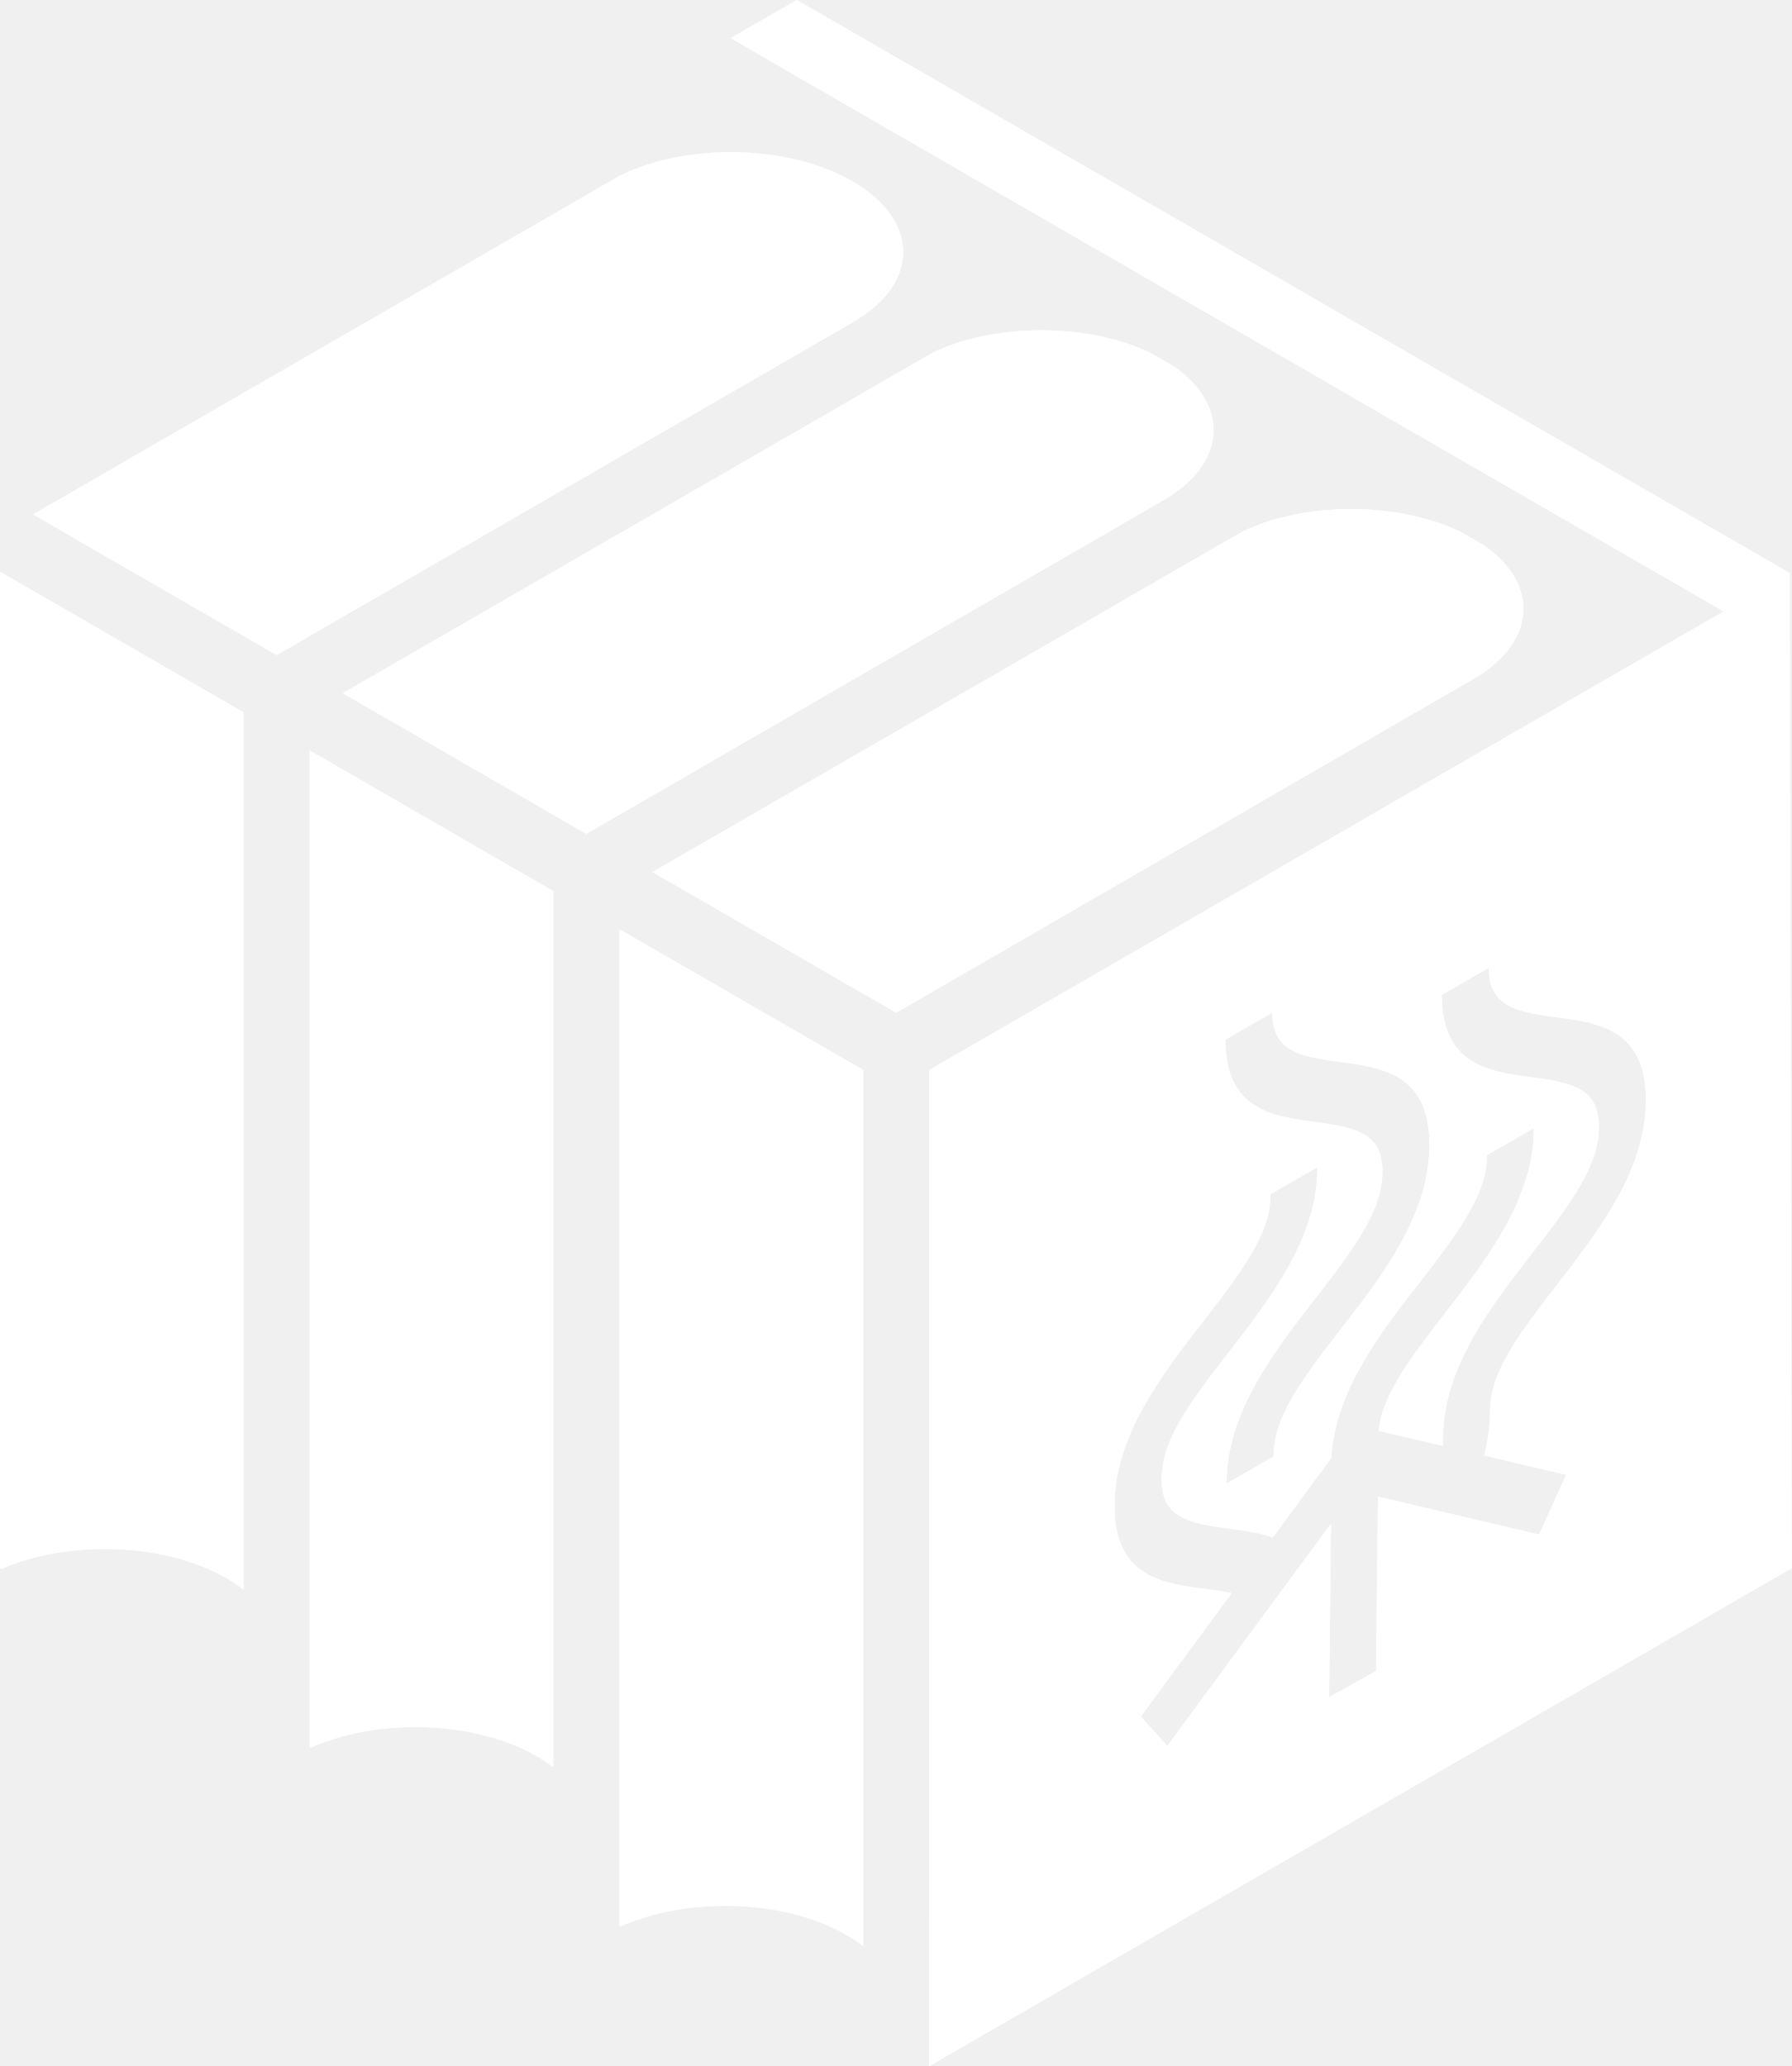
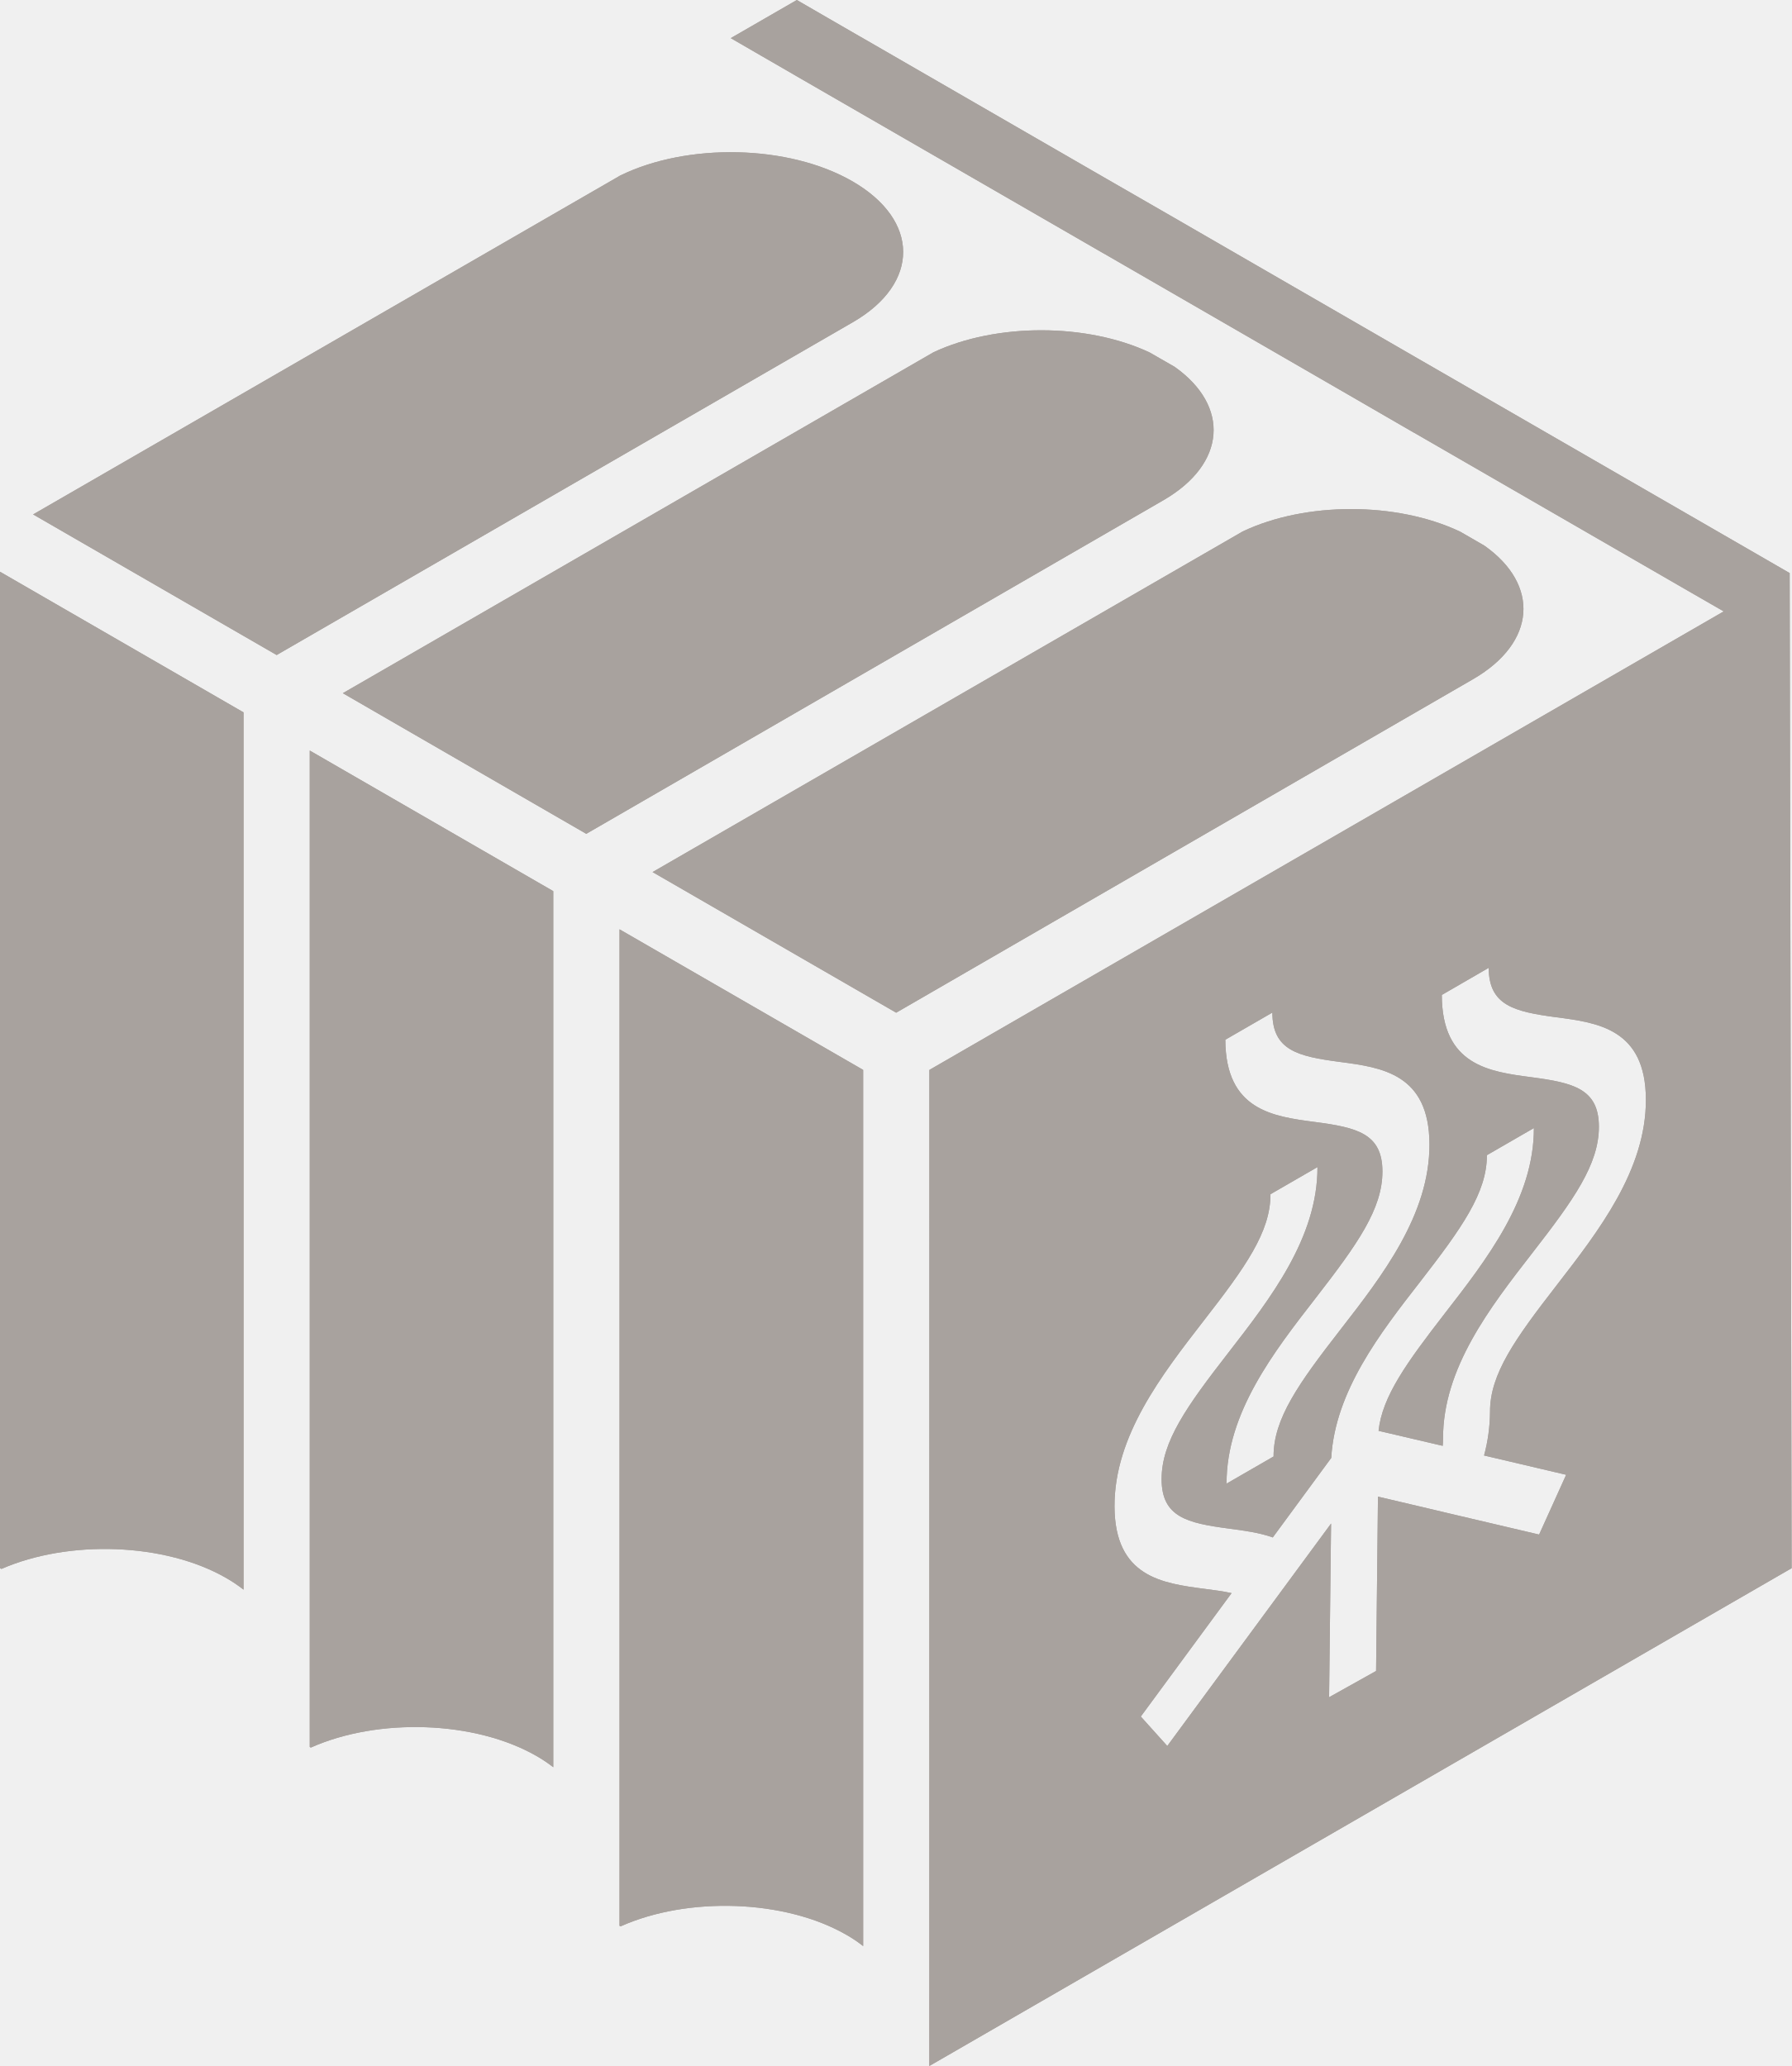
<svg xmlns="http://www.w3.org/2000/svg" viewBox="0 0 1536 1771.56">
  <defs>
-     <style>.cls-1{fill:#fff;}</style>
+     <style>.cls-1{fill:#a8a29e;}</style>
  </defs>
  <g id="Layer_2" data-name="Layer 2">
    <g id="Layer_1-2" data-name="Layer 1">
      <path class="cls-1" d="M237.17,561.68,28.37,441.11l502.32-290a5.61,5.61,0,0,1,.76-.47c57.68-28.37,144.59-26.76,199.34,4.82,57.78,33.38,58,87.38.66,120.67Z" />
      <path class="cls-1" d="M502.61,715,293.9,594.4,800.39,302c53.81-25.16,131.44-25.06,185.34.28l.29.19,20.9,12,.28.19c47.28,33.57,44.16,82.93-9.55,114.14Z" />
      <path class="cls-1" d="M768.33,868.35h-.09L559.44,747.78,1064.6,456.15l.85-.48c53.81-25.53,131.73-25.53,185.91,0l.76.38,20.14,11.63.57.38c47.28,33.48,44.16,82.84-9.64,114.14Z" />
      <path class="cls-1" d="M796.7,1771.56,1536,1344.7l-1.7-853.06.09-.19-56.64-32.72L1268.86,338.16l-56.74-32.72-208.7-120.57-56.83-32.72L737.79,31.58l-.38-.19-28-16.17L683.13,0,629.42,31l-2.93,1.71,26.28,15.22,28,16.17.28.19L889.94,184.87l56.65,32.72h.09l208.7,120.57L1212.12,371h.1L1421,491.54l28.65,16.55,28.09,16.17-681,393.2Zm294.1-903.28c.09,32.35,21.84,37.55,57.68,42.28,36,4.73,76.78,10.11,77,70.54S1185,1094,1149.14,1140.16s-57.4,76.4-57.3,108.75l-40.29,23.26c-.19-60.52,40.47-112.91,76.41-159.15,35.65-46,57.3-76.32,57.21-108.66s-21.84-37.54-57.68-42.26c-36-4.73-76.79-10-77-70.55Zm-58.92,264.31c35.75-45.95,57.4-76.22,57.31-108.56l40.28-23.26c.19,60.52-40.47,112.81-76.31,159.06-35.75,46.05-57.4,76.31-57.31,108.65s21.85,37.54,57.78,42.27c12.77,1.7,25.82,3.4,37.55,7.57l50.11-68.18c3.31-57.12,41.8-106.86,76.13-150.93,35.65-46,57.4-76.4,57.3-108.65L1315,967.3c.19,60.42-40.57,112.81-76.41,159-32.72,42.27-53.62,71.21-56.74,100.62l55,12.86c.18-2.08.28-4.07.28-6.06-.19-60.52,40.47-112.81,76.31-159,35.75-46,57.4-76.31,57.31-108.75-.09-32.24-21.85-37.54-57.78-42.27s-76.79-10-76.88-70.55l40.19-23.26c.09,32.35,21.94,37.55,57.68,42.37,36,4.63,76.89,10.12,77.07,70.54s-40.57,112.82-76.4,159.15c-35.65,46-57.31,76.22-57.22,108.56a148.71,148.71,0,0,1-5.1,37.55l70.36,16.54-23.17,51.26-69.23-16.27-33.57-7.94-35.36-8.32-1.61,149.5-40.28,22.51,1.7-148.94-140.43,190.74-22.7-25.25,77.83-105.82c-7.19-1.61-15.23-2.64-23.36-3.69-36-4.73-76.78-10.21-77-70.63S996,1178.93,1031.88,1132.59Z" />
      <path class="cls-1" d="M740,917.43v751.31a116.4,116.4,0,0,0-14.18-9.55c-53-30.64-136.27-33.1-193.76-7.38l-.95-.47V796.86Z" />
      <path class="cls-1" d="M474.33,764.14v751.22a126,126,0,0,0-14.09-9.46c-53.14-30.64-136.17-33.1-193.76-7.38l-.94-.56V643.57Z" />
      <path class="cls-1" d="M208.8,610.85v752.26a125.52,125.52,0,0,0-14.75-9.93c-52.77-30.45-135.33-33-192.82-7.85l-1-.57-.19-.09V490.28Z" />
      <path class="cls-1" d="M237.17,561.68,28.37,441.11l502.32-290a5.61,5.61,0,0,1,.76-.47c57.68-28.37,144.59-26.76,199.34,4.82,57.78,33.38,58,87.38.66,120.67Z" />
      <path class="cls-1" d="M502.61,715,293.9,594.4,800.39,302c53.81-25.16,131.44-25.06,185.34.28l.29.19,20.9,12,.28.19c47.28,33.57,44.16,82.93-9.55,114.14Z" />
      <path class="cls-1" d="M768.33,868.35h-.09L559.44,747.78,1064.6,456.15l.85-.48c53.81-25.53,131.73-25.53,185.91,0l.76.38,20.14,11.63.57.38c47.28,33.48,44.16,82.84-9.64,114.14Z" />
      <path class="cls-1" d="M796.7,1771.56,1536,1344.7l-1.7-853.06.09-.19-56.64-32.72L1268.86,338.16l-56.74-32.72-208.7-120.57-56.83-32.72L737.79,31.58l-.38-.19-28-16.17L683.13,0,629.42,31l-2.93,1.71,26.28,15.22,28,16.17.28.19L889.94,184.87l56.65,32.72h.09l208.7,120.57L1212.12,371h.1L1421,491.54l28.65,16.55,28.09,16.17-681,393.2Zm294.1-903.28c.09,32.35,21.84,37.55,57.68,42.28,36,4.73,76.78,10.11,77,70.54S1185,1094,1149.14,1140.16s-57.4,76.4-57.3,108.75l-40.29,23.26c-.19-60.52,40.47-112.91,76.41-159.15,35.65-46,57.3-76.32,57.21-108.66s-21.84-37.54-57.68-42.26c-36-4.73-76.79-10-77-70.55Zm-58.92,264.31c35.75-45.95,57.4-76.22,57.31-108.56l40.28-23.26c.19,60.52-40.47,112.81-76.31,159.06-35.75,46.05-57.4,76.31-57.31,108.65s21.85,37.54,57.78,42.27c12.77,1.7,25.82,3.4,37.55,7.57l50.11-68.18c3.31-57.12,41.8-106.86,76.13-150.93,35.65-46,57.4-76.4,57.3-108.65L1315,967.3c.19,60.42-40.57,112.81-76.41,159-32.72,42.27-53.62,71.21-56.74,100.62l55,12.86c.18-2.08.28-4.07.28-6.06-.19-60.52,40.47-112.81,76.31-159,35.75-46,57.4-76.31,57.31-108.75-.09-32.24-21.85-37.54-57.78-42.27s-76.79-10-76.88-70.55l40.19-23.26c.09,32.35,21.94,37.55,57.68,42.37,36,4.63,76.89,10.12,77.07,70.54s-40.57,112.82-76.4,159.15c-35.65,46-57.31,76.22-57.22,108.56a148.71,148.71,0,0,1-5.1,37.55l70.36,16.54-23.17,51.26-69.23-16.27-33.57-7.94-35.36-8.32-1.61,149.5-40.28,22.51,1.7-148.94-140.43,190.74-22.7-25.25,77.83-105.82c-7.19-1.61-15.23-2.64-23.36-3.69-36-4.73-76.78-10.21-77-70.63S996,1178.93,1031.88,1132.59Z" />
      <path class="cls-1" d="M740,917.43v751.31a116.4,116.4,0,0,0-14.18-9.55c-53-30.64-136.27-33.1-193.76-7.38l-.95-.47V796.86Z" />
      <path class="cls-1" d="M474.33,764.14v751.22a126,126,0,0,0-14.09-9.46c-53.14-30.64-136.17-33.1-193.76-7.38l-.94-.56V643.57Z" />
      <path class="cls-1" d="M208.8,610.85v752.26a125.52,125.52,0,0,0-14.75-9.93c-52.77-30.45-135.33-33-192.82-7.85l-1-.57-.19-.09V490.28Z" />
    </g>
  </g>
</svg>
